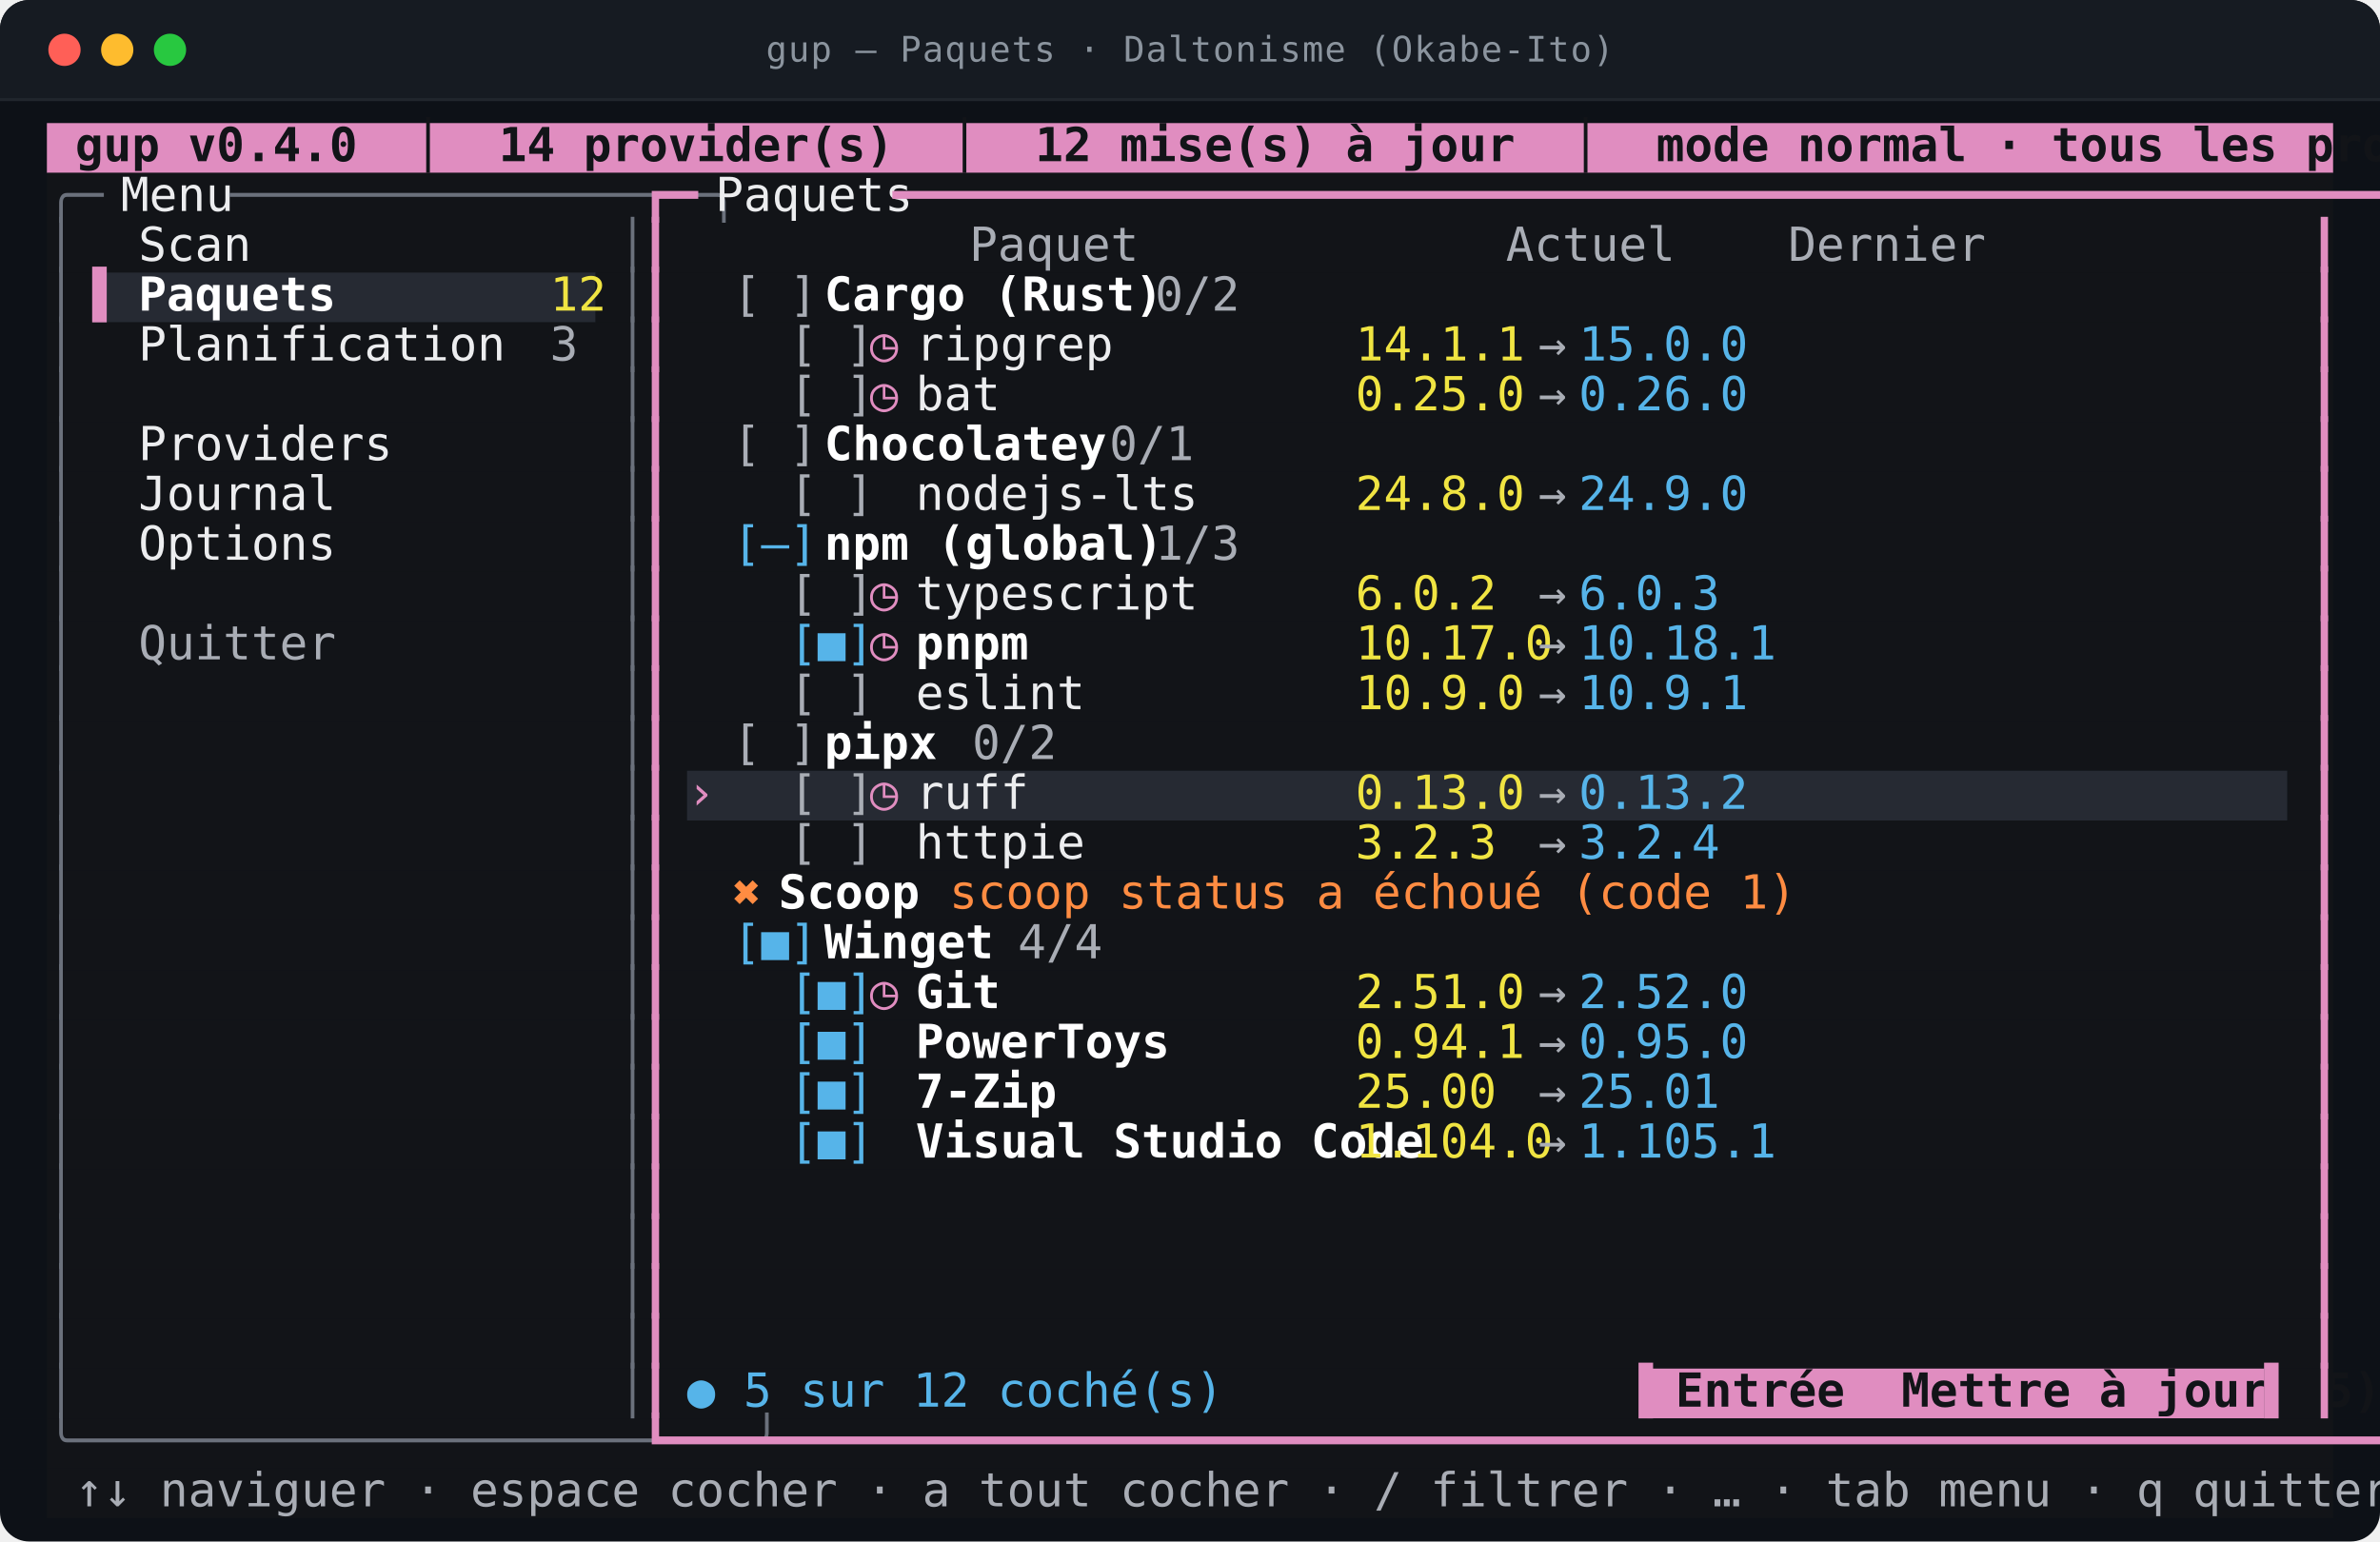
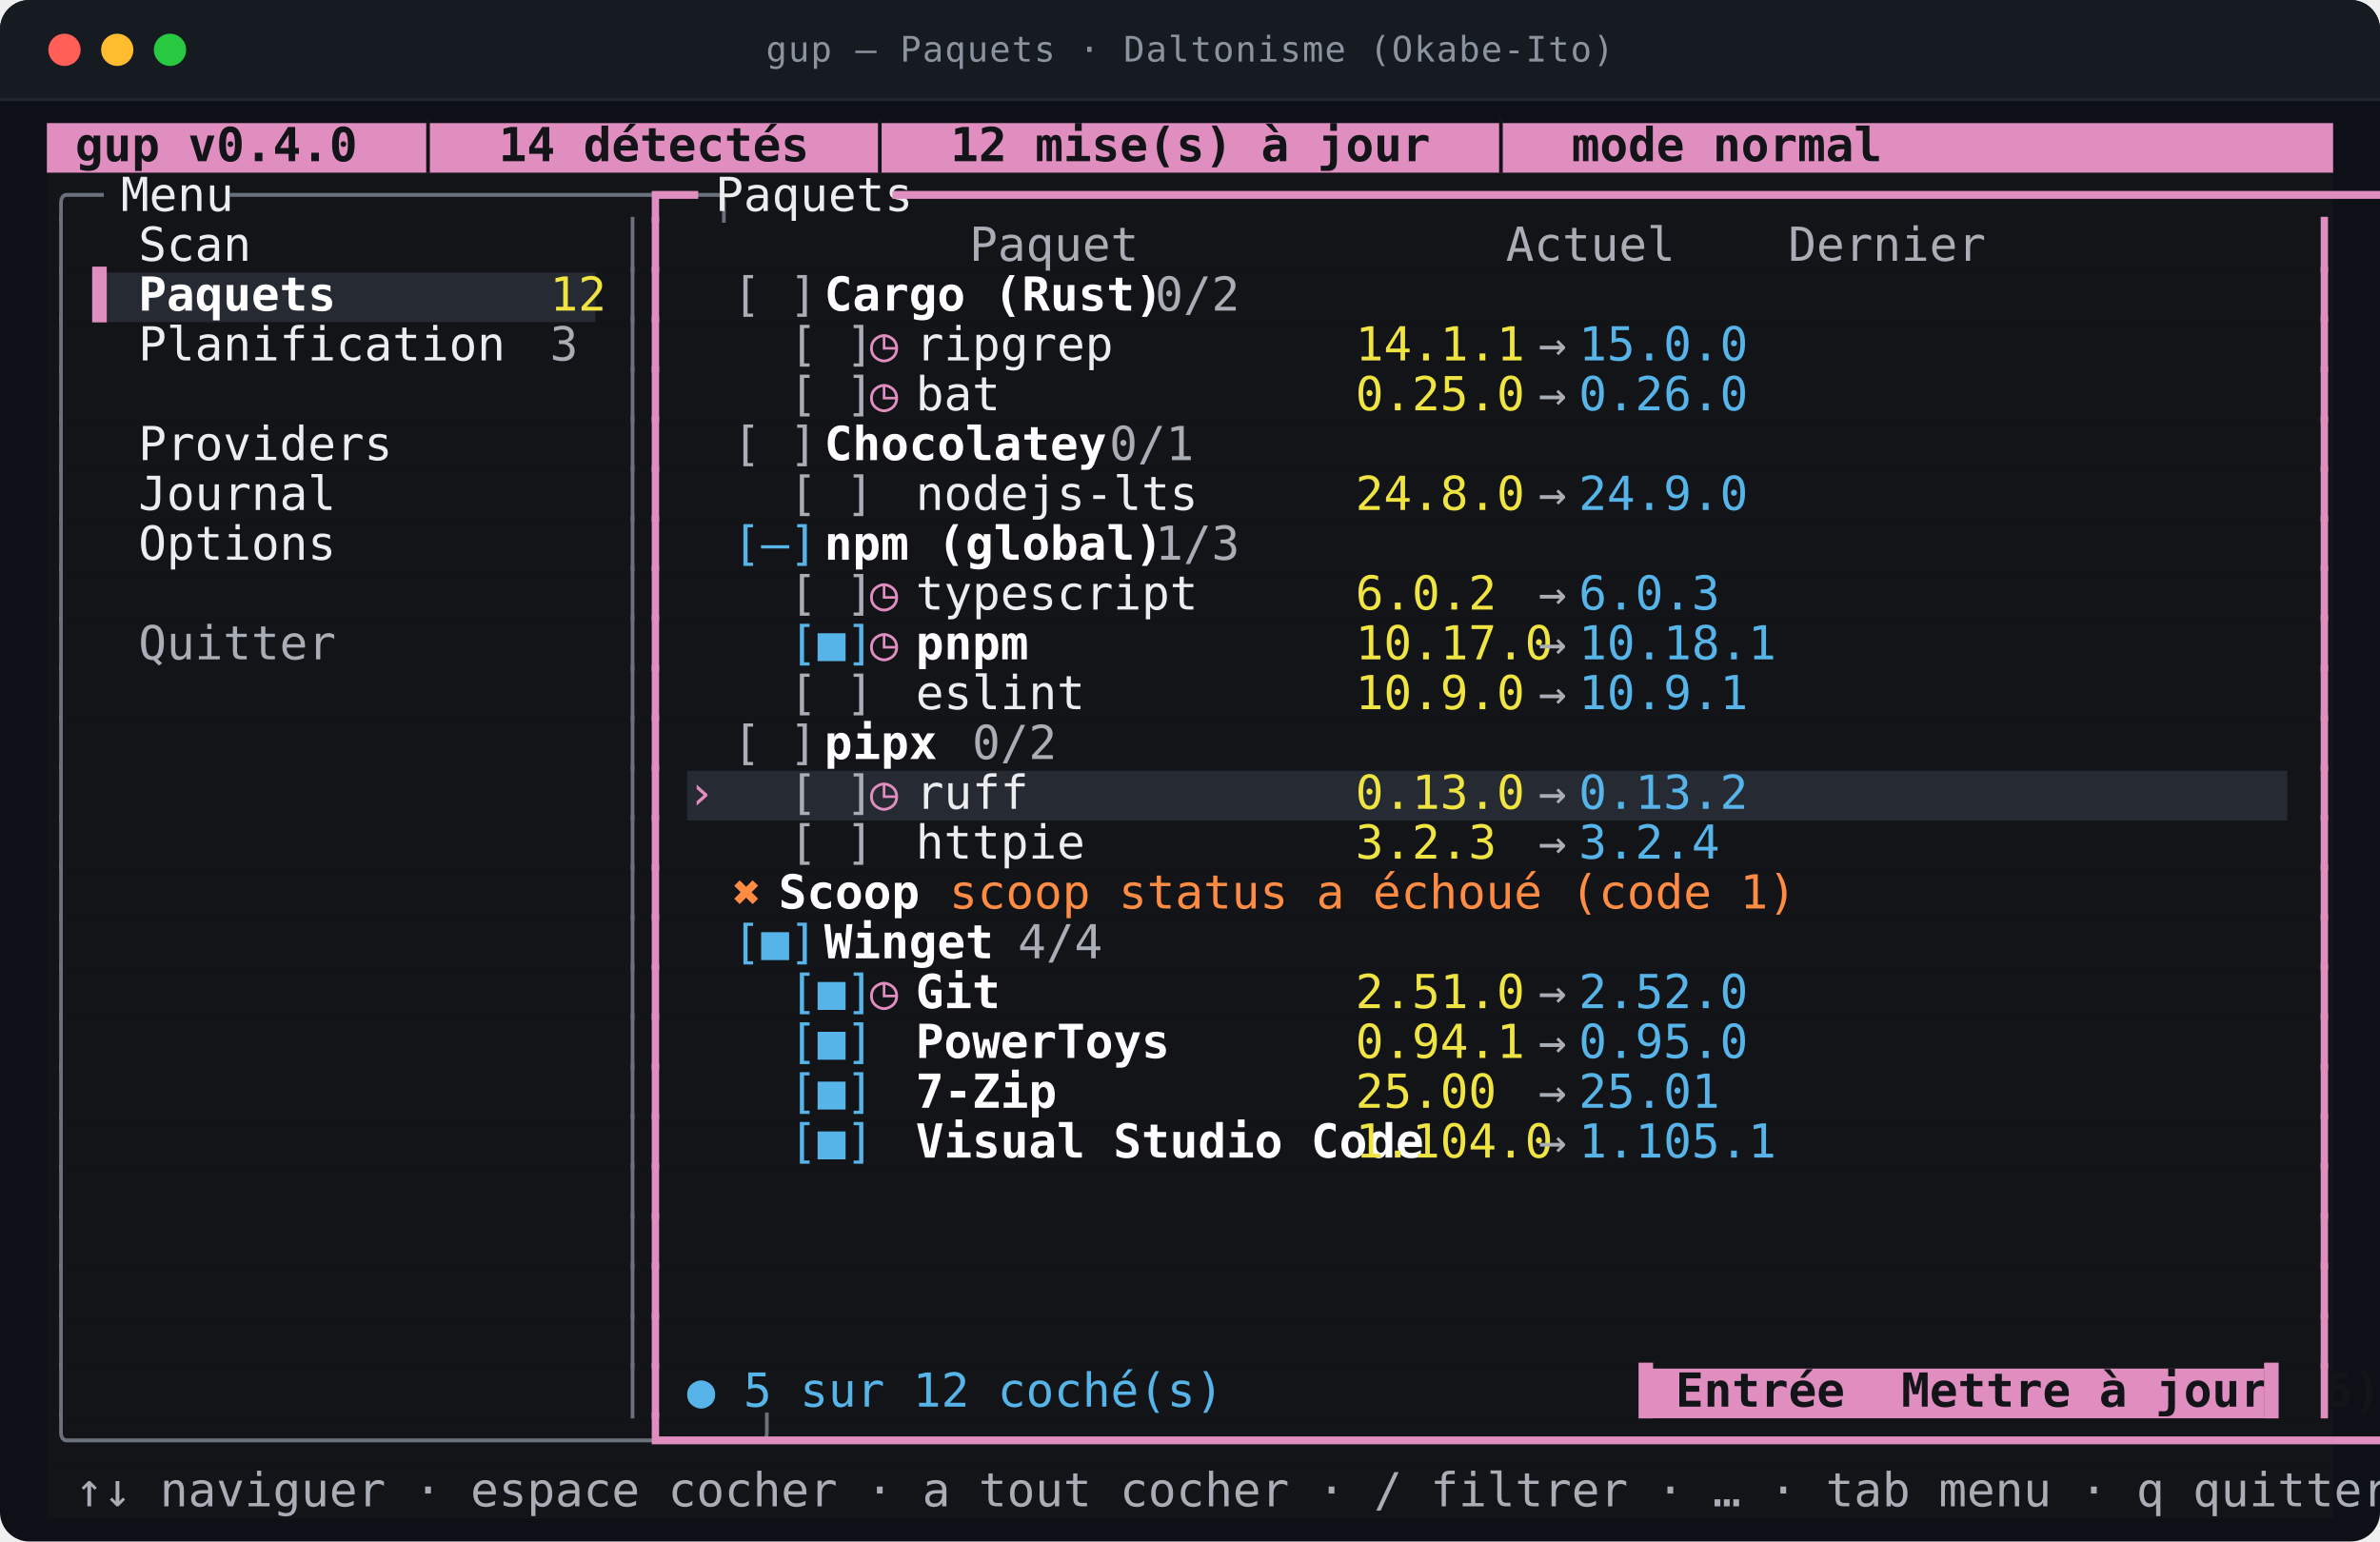
<svg xmlns="http://www.w3.org/2000/svg" viewBox="0 0 812.0 526.0" width="812.0" height="526.0" role="img" aria-labelledby="t d">
  <style>
text{font-family:ui-monospace,SFMono-Regular,"SF Mono",Menlo,Consolas,"DejaVu Sans Mono",monospace;font-size:16px}
.t{font-size:12px;letter-spacing:.4px;fill:#8b949e}
.b{font-weight:700}
.i{font-style:italic}
.u{text-decoration:underline}
.s{text-decoration:line-through}
.us{text-decoration:underline line-through}
.d{opacity:0.62}
.c0{fill:#e08dc0}
.c1{fill:#121418}
.c2{fill:#262a33}
.c3{fill:#6b717c}
.c4{fill:#ecedef}
.c5{fill:#a9adb5}
.c6{fill:#ffffff}
.c7{fill:#f0e442}
.c8{fill:#56b4e9}
.c9{fill:#ff8c42}
</style>
  <rect y="0.0" width="812.0" height="526.0" rx="10.0" fill="#0d1117" />
  <rect y="0.0" width="812.0" height="34.0" rx="10.0" fill="#161b22" />
  <rect y="24.0" width="812.0" height="10.0" fill="#161b22" />
  <line x1="0.0" y1="34.0" x2="812.0" y2="34.0" stroke="#21262d" />
  <circle cx="22.0" cy="17.0" r="5.5" fill="#ff5f57" />
  <circle cx="40.0" cy="17.0" r="5.5" fill="#febc2e" />
  <circle cx="58.0" cy="17.0" r="5.5" fill="#28c840" />
  <text class="t" x="406.0" y="21.0" text-anchor="middle">gup — Paquets · Daltonisme (Okabe-Ito)</text>
  <rect class="c0" x="16.0" y="42.0" width="780.0" height="17.0" />
  <rect class="c1" x="16.0" y="59.0" width="780.0" height="17.0" />
  <rect class="c1" x="16.0" y="76.0" width="780.0" height="17.0" />
  <rect class="c1" x="16.0" y="93.0" width="15.6" height="17.0" />
  <rect class="c2" x="31.6" y="93.0" width="171.6" height="17.0" />
  <rect class="c1" x="203.2" y="93.0" width="592.8" height="17.0" />
  <rect class="c1" x="16.0" y="110.0" width="780.0" height="17.0" />
  <rect class="c1" x="16.0" y="127.0" width="780.0" height="17.0" />
  <rect class="c1" x="16.0" y="144.0" width="780.0" height="17.0" />
  <rect class="c1" x="16.0" y="161.0" width="780.0" height="17.0" />
  <rect class="c1" x="16.0" y="178.0" width="780.0" height="17.0" />
  <rect class="c1" x="16.0" y="195.0" width="780.0" height="17.0" />
  <rect class="c1" x="16.0" y="212.0" width="780.0" height="17.0" />
  <rect class="c1" x="16.0" y="229.0" width="780.0" height="17.0" />
  <rect class="c1" x="16.0" y="246.0" width="780.0" height="17.0" />
  <rect class="c1" x="16.0" y="263.0" width="218.4" height="17.0" />
  <rect class="c2" x="234.4" y="263.0" width="546.0" height="17.0" />
  <rect class="c1" x="780.4" y="263.0" width="15.6" height="17.0" />
  <rect class="c1" x="16.0" y="280.0" width="780.0" height="17.0" />
  <rect class="c1" x="16.0" y="297.0" width="780.0" height="17.0" />
  <rect class="c1" x="16.0" y="314.0" width="780.0" height="17.0" />
  <rect class="c1" x="16.0" y="331.0" width="780.0" height="17.0" />
  <rect class="c1" x="16.0" y="348.0" width="780.0" height="17.0" />
  <rect class="c1" x="16.0" y="365.0" width="780.0" height="17.0" />
  <rect class="c1" x="16.0" y="382.0" width="780.0" height="17.0" />
  <rect class="c1" x="16.0" y="399.0" width="780.0" height="17.0" />
  <rect class="c1" x="16.0" y="416.0" width="780.0" height="17.0" />
  <rect class="c1" x="16.0" y="433.0" width="780.0" height="17.0" />
  <rect class="c1" x="16.0" y="450.0" width="780.0" height="17.0" />
  <rect class="c1" x="16.0" y="467.0" width="546.0" height="17.0" />
  <rect class="c0" x="562.0" y="467.0" width="210.6" height="17.0" />
  <rect class="c1" x="772.6" y="467.0" width="23.4" height="17.0" />
  <rect class="c1" x="16.0" y="484.0" width="780.0" height="17.0" />
  <rect class="c1" x="16.0" y="501.0" width="780.0" height="17.0" />
-   <text class="c1 b" x="16.0" y="55.0" textLength="694.2" lengthAdjust="spacingAndGlyphs" xml:space="preserve"> gup v0.4.0  │  14 provider(s)  │  12 mise(s) à jour  │  mode normal · tous les providers</text>
+   <text class="c1 b" x="16.0" y="55.0" textLength="507.0" lengthAdjust="spacingAndGlyphs" xml:space="preserve"> gup v0.4.0  │  14 détectés  │  12 mise(s) à jour  │  mode normal</text>
  <text class="c3" x="16.0" y="72.0" textLength="15.6" lengthAdjust="spacingAndGlyphs" xml:space="preserve">╭─</text>
  <text class="c4" x="31.6" y="72.0" textLength="46.8" lengthAdjust="spacingAndGlyphs" xml:space="preserve"> Menu </text>
  <text class="c3" x="78.4" y="72.0" textLength="140.4" lengthAdjust="spacingAndGlyphs" xml:space="preserve">─────────────────╮</text>
  <text class="c0" x="218.8" y="72.0" textLength="15.6" lengthAdjust="spacingAndGlyphs" xml:space="preserve">┏━</text>
  <text class="c4" x="234.4" y="72.0" textLength="70.2" lengthAdjust="spacingAndGlyphs" xml:space="preserve"> Paquets </text>
  <text class="c0" x="304.6" y="72.0" textLength="491.4" lengthAdjust="spacingAndGlyphs" xml:space="preserve">━━━━━━━━━━━━━━━━━━━━━━━━━━━━━━━━━━━━━━━━━━━━━━━━━━━━━━━━━━━━━━┓</text>
  <text class="c3" x="16.0" y="89.0" textLength="7.8" lengthAdjust="spacingAndGlyphs" xml:space="preserve">│</text>
  <text class="c4" x="47.2" y="89.0" textLength="140.4" lengthAdjust="spacingAndGlyphs" xml:space="preserve">Scan              </text>
  <text class="c3" x="211.0" y="89.0" textLength="7.8" lengthAdjust="spacingAndGlyphs" xml:space="preserve">│</text>
  <text class="c0" x="218.8" y="89.0" textLength="7.8" lengthAdjust="spacingAndGlyphs" xml:space="preserve">┃</text>
  <text class="c5" x="234.4" y="89.0" textLength="366.6" lengthAdjust="spacingAndGlyphs" xml:space="preserve">          Paquet             Actuel    Dernier </text>
  <text class="c0" x="788.2" y="89.0" textLength="7.8" lengthAdjust="spacingAndGlyphs" xml:space="preserve">┃</text>
  <text class="c3" x="16.0" y="106.0" textLength="7.8" lengthAdjust="spacingAndGlyphs" xml:space="preserve">│</text>
  <text class="c0" x="31.6" y="106.0" textLength="15.6" lengthAdjust="spacingAndGlyphs" xml:space="preserve">▌ </text>
  <text class="c6 b" x="47.2" y="106.0" textLength="140.4" lengthAdjust="spacingAndGlyphs" xml:space="preserve">Paquets           </text>
  <text class="c7" x="187.6" y="106.0" textLength="15.6" lengthAdjust="spacingAndGlyphs" xml:space="preserve">12</text>
  <text class="c3" x="211.0" y="106.0" textLength="7.8" lengthAdjust="spacingAndGlyphs" xml:space="preserve">│</text>
  <text class="c0" x="218.8" y="106.0" textLength="7.8" lengthAdjust="spacingAndGlyphs" xml:space="preserve">┃</text>
  <text class="c5" x="250.0" y="106.0" textLength="31.2" lengthAdjust="spacingAndGlyphs" xml:space="preserve">[ ] </text>
  <text class="c6 b" x="281.2" y="106.0" textLength="93.6" lengthAdjust="spacingAndGlyphs" xml:space="preserve">Cargo (Rust)</text>
  <text class="c5" x="374.8" y="106.0" textLength="39.0" lengthAdjust="spacingAndGlyphs" xml:space="preserve">  0/2</text>
  <text class="c0" x="788.2" y="106.0" textLength="7.8" lengthAdjust="spacingAndGlyphs" xml:space="preserve">┃</text>
  <text class="c3" x="16.0" y="123.0" textLength="7.8" lengthAdjust="spacingAndGlyphs" xml:space="preserve">│</text>
  <text class="c4" x="47.2" y="123.0" textLength="140.4" lengthAdjust="spacingAndGlyphs" xml:space="preserve">Planification     </text>
  <text class="c5" x="187.6" y="123.0" textLength="7.8" lengthAdjust="spacingAndGlyphs" xml:space="preserve">3</text>
  <text class="c3" x="211.0" y="123.0" textLength="7.8" lengthAdjust="spacingAndGlyphs" xml:space="preserve">│</text>
  <text class="c0" x="218.8" y="123.0" textLength="7.8" lengthAdjust="spacingAndGlyphs" xml:space="preserve">┃</text>
  <text class="c5" x="250.0" y="123.0" textLength="46.8" lengthAdjust="spacingAndGlyphs" xml:space="preserve">  [ ] </text>
  <text class="c0" x="296.8" y="123.0" textLength="15.6" lengthAdjust="spacingAndGlyphs" xml:space="preserve">◷ </text>
  <text class="c4" x="312.4" y="123.0" textLength="140.4" lengthAdjust="spacingAndGlyphs" xml:space="preserve">ripgrep           </text>
  <text class="c7" x="452.8" y="123.0" textLength="62.4" lengthAdjust="spacingAndGlyphs" xml:space="preserve"> 14.1.1 </text>
  <text class="c5" x="515.2" y="123.0" textLength="23.4" lengthAdjust="spacingAndGlyphs" xml:space="preserve"> → </text>
  <text class="c8" x="538.6" y="123.0" textLength="54.6" lengthAdjust="spacingAndGlyphs" xml:space="preserve">15.0.0 </text>
  <text class="c0" x="788.2" y="123.0" textLength="7.8" lengthAdjust="spacingAndGlyphs" xml:space="preserve">┃</text>
  <text class="c3" x="16.0" y="140.0" textLength="7.8" lengthAdjust="spacingAndGlyphs" xml:space="preserve">│</text>
  <text class="c3" x="211.0" y="140.0" textLength="7.8" lengthAdjust="spacingAndGlyphs" xml:space="preserve">│</text>
  <text class="c0" x="218.8" y="140.0" textLength="7.8" lengthAdjust="spacingAndGlyphs" xml:space="preserve">┃</text>
  <text class="c5" x="250.0" y="140.0" textLength="46.8" lengthAdjust="spacingAndGlyphs" xml:space="preserve">  [ ] </text>
  <text class="c0" x="296.8" y="140.0" textLength="15.6" lengthAdjust="spacingAndGlyphs" xml:space="preserve">◷ </text>
  <text class="c4" x="312.4" y="140.0" textLength="140.4" lengthAdjust="spacingAndGlyphs" xml:space="preserve">bat               </text>
  <text class="c7" x="452.8" y="140.0" textLength="62.4" lengthAdjust="spacingAndGlyphs" xml:space="preserve"> 0.25.0 </text>
  <text class="c5" x="515.2" y="140.0" textLength="23.4" lengthAdjust="spacingAndGlyphs" xml:space="preserve"> → </text>
  <text class="c8" x="538.6" y="140.0" textLength="54.6" lengthAdjust="spacingAndGlyphs" xml:space="preserve">0.26.0 </text>
  <text class="c0" x="788.2" y="140.0" textLength="7.8" lengthAdjust="spacingAndGlyphs" xml:space="preserve">┃</text>
  <text class="c3" x="16.0" y="157.0" textLength="7.8" lengthAdjust="spacingAndGlyphs" xml:space="preserve">│</text>
  <text class="c4" x="47.2" y="157.0" textLength="140.4" lengthAdjust="spacingAndGlyphs" xml:space="preserve">Providers         </text>
  <text class="c3" x="211.0" y="157.0" textLength="7.8" lengthAdjust="spacingAndGlyphs" xml:space="preserve">│</text>
  <text class="c0" x="218.8" y="157.0" textLength="7.8" lengthAdjust="spacingAndGlyphs" xml:space="preserve">┃</text>
  <text class="c5" x="250.0" y="157.0" textLength="31.2" lengthAdjust="spacingAndGlyphs" xml:space="preserve">[ ] </text>
  <text class="c6 b" x="281.2" y="157.0" textLength="78.0" lengthAdjust="spacingAndGlyphs" xml:space="preserve">Chocolatey</text>
  <text class="c5" x="359.2" y="157.0" textLength="39.0" lengthAdjust="spacingAndGlyphs" xml:space="preserve">  0/1</text>
  <text class="c0" x="788.2" y="157.0" textLength="7.8" lengthAdjust="spacingAndGlyphs" xml:space="preserve">┃</text>
  <text class="c3" x="16.0" y="174.0" textLength="7.8" lengthAdjust="spacingAndGlyphs" xml:space="preserve">│</text>
  <text class="c4" x="47.2" y="174.0" textLength="140.4" lengthAdjust="spacingAndGlyphs" xml:space="preserve">Journal           </text>
  <text class="c3" x="211.0" y="174.0" textLength="7.8" lengthAdjust="spacingAndGlyphs" xml:space="preserve">│</text>
  <text class="c0" x="218.8" y="174.0" textLength="7.8" lengthAdjust="spacingAndGlyphs" xml:space="preserve">┃</text>
  <text class="c5" x="250.0" y="174.0" textLength="46.8" lengthAdjust="spacingAndGlyphs" xml:space="preserve">  [ ] </text>
  <text class="c4" x="312.4" y="174.0" textLength="140.4" lengthAdjust="spacingAndGlyphs" xml:space="preserve">nodejs-lts        </text>
  <text class="c7" x="452.8" y="174.0" textLength="62.4" lengthAdjust="spacingAndGlyphs" xml:space="preserve"> 24.8.0 </text>
  <text class="c5" x="515.2" y="174.0" textLength="23.4" lengthAdjust="spacingAndGlyphs" xml:space="preserve"> → </text>
  <text class="c8" x="538.6" y="174.0" textLength="54.6" lengthAdjust="spacingAndGlyphs" xml:space="preserve">24.9.0 </text>
  <text class="c0" x="788.2" y="174.0" textLength="7.8" lengthAdjust="spacingAndGlyphs" xml:space="preserve">┃</text>
  <text class="c3" x="16.0" y="191.0" textLength="7.8" lengthAdjust="spacingAndGlyphs" xml:space="preserve">│</text>
  <text class="c4" x="47.2" y="191.0" textLength="140.4" lengthAdjust="spacingAndGlyphs" xml:space="preserve">Options           </text>
  <text class="c3" x="211.0" y="191.0" textLength="7.8" lengthAdjust="spacingAndGlyphs" xml:space="preserve">│</text>
  <text class="c0" x="218.8" y="191.0" textLength="7.8" lengthAdjust="spacingAndGlyphs" xml:space="preserve">┃</text>
  <text class="c8" x="250.0" y="191.0" textLength="31.2" lengthAdjust="spacingAndGlyphs" xml:space="preserve">[–] </text>
  <text class="c6 b" x="281.2" y="191.0" textLength="93.6" lengthAdjust="spacingAndGlyphs" xml:space="preserve">npm (global)</text>
  <text class="c5" x="374.8" y="191.0" textLength="39.0" lengthAdjust="spacingAndGlyphs" xml:space="preserve">  1/3</text>
  <text class="c0" x="788.2" y="191.0" textLength="7.8" lengthAdjust="spacingAndGlyphs" xml:space="preserve">┃</text>
  <text class="c3" x="16.0" y="208.0" textLength="7.8" lengthAdjust="spacingAndGlyphs" xml:space="preserve">│</text>
  <text class="c3" x="211.0" y="208.0" textLength="7.8" lengthAdjust="spacingAndGlyphs" xml:space="preserve">│</text>
  <text class="c0" x="218.8" y="208.0" textLength="7.8" lengthAdjust="spacingAndGlyphs" xml:space="preserve">┃</text>
  <text class="c5" x="250.0" y="208.0" textLength="46.8" lengthAdjust="spacingAndGlyphs" xml:space="preserve">  [ ] </text>
  <text class="c0" x="296.8" y="208.0" textLength="15.6" lengthAdjust="spacingAndGlyphs" xml:space="preserve">◷ </text>
  <text class="c4" x="312.4" y="208.0" textLength="140.4" lengthAdjust="spacingAndGlyphs" xml:space="preserve">typescript        </text>
  <text class="c7" x="452.8" y="208.0" textLength="62.4" lengthAdjust="spacingAndGlyphs" xml:space="preserve"> 6.0.2  </text>
  <text class="c5" x="515.2" y="208.0" textLength="23.4" lengthAdjust="spacingAndGlyphs" xml:space="preserve"> → </text>
  <text class="c8" x="538.6" y="208.0" textLength="54.6" lengthAdjust="spacingAndGlyphs" xml:space="preserve">6.0.3  </text>
  <text class="c0" x="788.2" y="208.0" textLength="7.8" lengthAdjust="spacingAndGlyphs" xml:space="preserve">┃</text>
  <text class="c3" x="16.0" y="225.0" textLength="7.8" lengthAdjust="spacingAndGlyphs" xml:space="preserve">│</text>
  <text class="c5" x="47.2" y="225.0" textLength="140.4" lengthAdjust="spacingAndGlyphs" xml:space="preserve">Quitter           </text>
  <text class="c3" x="211.0" y="225.0" textLength="7.8" lengthAdjust="spacingAndGlyphs" xml:space="preserve">│</text>
  <text class="c0" x="218.8" y="225.0" textLength="7.8" lengthAdjust="spacingAndGlyphs" xml:space="preserve">┃</text>
  <text class="c8" x="250.0" y="225.0" textLength="46.8" lengthAdjust="spacingAndGlyphs" xml:space="preserve">  [■] </text>
  <text class="c0" x="296.8" y="225.0" textLength="15.6" lengthAdjust="spacingAndGlyphs" xml:space="preserve">◷ </text>
  <text class="c6 b" x="312.4" y="225.0" textLength="140.4" lengthAdjust="spacingAndGlyphs" xml:space="preserve">pnpm              </text>
  <text class="c7" x="452.8" y="225.0" textLength="62.4" lengthAdjust="spacingAndGlyphs" xml:space="preserve"> 10.17.0</text>
  <text class="c5" x="515.2" y="225.0" textLength="23.4" lengthAdjust="spacingAndGlyphs" xml:space="preserve"> → </text>
  <text class="c8" x="538.6" y="225.0" textLength="54.6" lengthAdjust="spacingAndGlyphs" xml:space="preserve">10.18.1</text>
  <text class="c0" x="788.2" y="225.0" textLength="7.8" lengthAdjust="spacingAndGlyphs" xml:space="preserve">┃</text>
  <text class="c3" x="16.0" y="242.0" textLength="7.8" lengthAdjust="spacingAndGlyphs" xml:space="preserve">│</text>
  <text class="c3" x="211.0" y="242.0" textLength="7.8" lengthAdjust="spacingAndGlyphs" xml:space="preserve">│</text>
  <text class="c0" x="218.8" y="242.0" textLength="7.8" lengthAdjust="spacingAndGlyphs" xml:space="preserve">┃</text>
  <text class="c5" x="250.0" y="242.0" textLength="46.8" lengthAdjust="spacingAndGlyphs" xml:space="preserve">  [ ] </text>
  <text class="c4" x="312.4" y="242.0" textLength="140.4" lengthAdjust="spacingAndGlyphs" xml:space="preserve">eslint            </text>
  <text class="c7" x="452.8" y="242.0" textLength="62.4" lengthAdjust="spacingAndGlyphs" xml:space="preserve"> 10.9.0 </text>
  <text class="c5" x="515.2" y="242.0" textLength="23.4" lengthAdjust="spacingAndGlyphs" xml:space="preserve"> → </text>
  <text class="c8" x="538.6" y="242.0" textLength="54.6" lengthAdjust="spacingAndGlyphs" xml:space="preserve">10.9.1 </text>
  <text class="c0" x="788.2" y="242.0" textLength="7.8" lengthAdjust="spacingAndGlyphs" xml:space="preserve">┃</text>
  <text class="c3" x="16.0" y="259.0" textLength="7.8" lengthAdjust="spacingAndGlyphs" xml:space="preserve">│</text>
  <text class="c3" x="211.0" y="259.0" textLength="7.8" lengthAdjust="spacingAndGlyphs" xml:space="preserve">│</text>
  <text class="c0" x="218.8" y="259.0" textLength="7.8" lengthAdjust="spacingAndGlyphs" xml:space="preserve">┃</text>
  <text class="c5" x="250.0" y="259.0" textLength="31.2" lengthAdjust="spacingAndGlyphs" xml:space="preserve">[ ] </text>
  <text class="c6 b" x="281.2" y="259.0" textLength="31.2" lengthAdjust="spacingAndGlyphs" xml:space="preserve">pipx</text>
  <text class="c5" x="312.4" y="259.0" textLength="39.0" lengthAdjust="spacingAndGlyphs" xml:space="preserve">  0/2</text>
  <text class="c0" x="788.2" y="259.0" textLength="7.8" lengthAdjust="spacingAndGlyphs" xml:space="preserve">┃</text>
  <text class="c3" x="16.0" y="276.0" textLength="7.8" lengthAdjust="spacingAndGlyphs" xml:space="preserve">│</text>
  <text class="c3" x="211.0" y="276.0" textLength="7.8" lengthAdjust="spacingAndGlyphs" xml:space="preserve">│</text>
  <text class="c0" x="218.8" y="276.0" textLength="7.8" lengthAdjust="spacingAndGlyphs" xml:space="preserve">┃</text>
  <text class="c0" x="234.4" y="276.0" textLength="15.6" lengthAdjust="spacingAndGlyphs" xml:space="preserve">› </text>
  <text class="c5" x="250.0" y="276.0" textLength="46.8" lengthAdjust="spacingAndGlyphs" xml:space="preserve">  [ ] </text>
  <text class="c0" x="296.8" y="276.0" textLength="15.6" lengthAdjust="spacingAndGlyphs" xml:space="preserve">◷ </text>
  <text class="c4" x="312.4" y="276.0" textLength="140.4" lengthAdjust="spacingAndGlyphs" xml:space="preserve">ruff              </text>
  <text class="c7" x="452.8" y="276.0" textLength="62.4" lengthAdjust="spacingAndGlyphs" xml:space="preserve"> 0.13.0 </text>
  <text class="c5" x="515.2" y="276.0" textLength="23.4" lengthAdjust="spacingAndGlyphs" xml:space="preserve"> → </text>
  <text class="c8" x="538.6" y="276.0" textLength="54.6" lengthAdjust="spacingAndGlyphs" xml:space="preserve">0.13.2 </text>
  <text class="c0" x="788.2" y="276.0" textLength="7.8" lengthAdjust="spacingAndGlyphs" xml:space="preserve">┃</text>
  <text class="c3" x="16.0" y="293.0" textLength="7.8" lengthAdjust="spacingAndGlyphs" xml:space="preserve">│</text>
  <text class="c3" x="211.0" y="293.0" textLength="7.8" lengthAdjust="spacingAndGlyphs" xml:space="preserve">│</text>
  <text class="c0" x="218.8" y="293.0" textLength="7.8" lengthAdjust="spacingAndGlyphs" xml:space="preserve">┃</text>
  <text class="c5" x="250.0" y="293.0" textLength="46.8" lengthAdjust="spacingAndGlyphs" xml:space="preserve">  [ ] </text>
  <text class="c4" x="312.4" y="293.0" textLength="140.4" lengthAdjust="spacingAndGlyphs" xml:space="preserve">httpie            </text>
  <text class="c7" x="452.8" y="293.0" textLength="62.4" lengthAdjust="spacingAndGlyphs" xml:space="preserve"> 3.2.3  </text>
  <text class="c5" x="515.2" y="293.0" textLength="23.4" lengthAdjust="spacingAndGlyphs" xml:space="preserve"> → </text>
  <text class="c8" x="538.6" y="293.0" textLength="54.6" lengthAdjust="spacingAndGlyphs" xml:space="preserve">3.2.4  </text>
  <text class="c0" x="788.2" y="293.0" textLength="7.8" lengthAdjust="spacingAndGlyphs" xml:space="preserve">┃</text>
  <text class="c3" x="16.0" y="310.0" textLength="7.8" lengthAdjust="spacingAndGlyphs" xml:space="preserve">│</text>
  <text class="c3" x="211.0" y="310.0" textLength="7.8" lengthAdjust="spacingAndGlyphs" xml:space="preserve">│</text>
  <text class="c0" x="218.8" y="310.0" textLength="7.8" lengthAdjust="spacingAndGlyphs" xml:space="preserve">┃</text>
  <text class="c9" x="250.0" y="310.0" textLength="15.6" lengthAdjust="spacingAndGlyphs" xml:space="preserve">✖ </text>
  <text class="c6 b" x="265.6" y="310.0" textLength="39.0" lengthAdjust="spacingAndGlyphs" xml:space="preserve">Scoop</text>
  <text class="c9" x="304.6" y="310.0" textLength="249.6" lengthAdjust="spacingAndGlyphs" xml:space="preserve">  scoop status a échoué (code 1)</text>
  <text class="c0" x="788.2" y="310.0" textLength="7.8" lengthAdjust="spacingAndGlyphs" xml:space="preserve">┃</text>
  <text class="c3" x="16.0" y="327.0" textLength="7.8" lengthAdjust="spacingAndGlyphs" xml:space="preserve">│</text>
  <text class="c3" x="211.0" y="327.0" textLength="7.8" lengthAdjust="spacingAndGlyphs" xml:space="preserve">│</text>
  <text class="c0" x="218.8" y="327.0" textLength="7.8" lengthAdjust="spacingAndGlyphs" xml:space="preserve">┃</text>
  <text class="c8" x="250.0" y="327.0" textLength="31.2" lengthAdjust="spacingAndGlyphs" xml:space="preserve">[■] </text>
  <text class="c6 b" x="281.2" y="327.0" textLength="46.8" lengthAdjust="spacingAndGlyphs" xml:space="preserve">Winget</text>
  <text class="c5" x="328.0" y="327.0" textLength="39.0" lengthAdjust="spacingAndGlyphs" xml:space="preserve">  4/4</text>
  <text class="c0" x="788.2" y="327.0" textLength="7.8" lengthAdjust="spacingAndGlyphs" xml:space="preserve">┃</text>
  <text class="c3" x="16.0" y="344.0" textLength="7.8" lengthAdjust="spacingAndGlyphs" xml:space="preserve">│</text>
  <text class="c3" x="211.0" y="344.0" textLength="7.8" lengthAdjust="spacingAndGlyphs" xml:space="preserve">│</text>
  <text class="c0" x="218.8" y="344.0" textLength="7.8" lengthAdjust="spacingAndGlyphs" xml:space="preserve">┃</text>
  <text class="c8" x="250.0" y="344.0" textLength="46.8" lengthAdjust="spacingAndGlyphs" xml:space="preserve">  [■] </text>
  <text class="c0" x="296.8" y="344.0" textLength="15.6" lengthAdjust="spacingAndGlyphs" xml:space="preserve">◷ </text>
  <text class="c6 b" x="312.4" y="344.0" textLength="140.4" lengthAdjust="spacingAndGlyphs" xml:space="preserve">Git               </text>
  <text class="c7" x="452.8" y="344.0" textLength="62.4" lengthAdjust="spacingAndGlyphs" xml:space="preserve"> 2.51.0 </text>
  <text class="c5" x="515.2" y="344.0" textLength="23.4" lengthAdjust="spacingAndGlyphs" xml:space="preserve"> → </text>
  <text class="c8" x="538.6" y="344.0" textLength="54.6" lengthAdjust="spacingAndGlyphs" xml:space="preserve">2.52.0 </text>
  <text class="c0" x="788.2" y="344.0" textLength="7.8" lengthAdjust="spacingAndGlyphs" xml:space="preserve">┃</text>
  <text class="c3" x="16.0" y="361.0" textLength="7.8" lengthAdjust="spacingAndGlyphs" xml:space="preserve">│</text>
  <text class="c3" x="211.0" y="361.0" textLength="7.8" lengthAdjust="spacingAndGlyphs" xml:space="preserve">│</text>
  <text class="c0" x="218.8" y="361.0" textLength="7.8" lengthAdjust="spacingAndGlyphs" xml:space="preserve">┃</text>
  <text class="c8" x="250.0" y="361.0" textLength="46.8" lengthAdjust="spacingAndGlyphs" xml:space="preserve">  [■] </text>
  <text class="c6 b" x="312.4" y="361.0" textLength="140.4" lengthAdjust="spacingAndGlyphs" xml:space="preserve">PowerToys         </text>
  <text class="c7" x="452.8" y="361.0" textLength="62.4" lengthAdjust="spacingAndGlyphs" xml:space="preserve"> 0.94.1 </text>
  <text class="c5" x="515.2" y="361.0" textLength="23.4" lengthAdjust="spacingAndGlyphs" xml:space="preserve"> → </text>
  <text class="c8" x="538.6" y="361.0" textLength="54.6" lengthAdjust="spacingAndGlyphs" xml:space="preserve">0.95.0 </text>
  <text class="c0" x="788.2" y="361.0" textLength="7.8" lengthAdjust="spacingAndGlyphs" xml:space="preserve">┃</text>
  <text class="c3" x="16.0" y="378.0" textLength="7.8" lengthAdjust="spacingAndGlyphs" xml:space="preserve">│</text>
  <text class="c3" x="211.0" y="378.0" textLength="7.8" lengthAdjust="spacingAndGlyphs" xml:space="preserve">│</text>
  <text class="c0" x="218.8" y="378.0" textLength="7.8" lengthAdjust="spacingAndGlyphs" xml:space="preserve">┃</text>
  <text class="c8" x="250.0" y="378.0" textLength="46.8" lengthAdjust="spacingAndGlyphs" xml:space="preserve">  [■] </text>
  <text class="c6 b" x="312.4" y="378.0" textLength="140.4" lengthAdjust="spacingAndGlyphs" xml:space="preserve">7-Zip             </text>
  <text class="c7" x="452.8" y="378.0" textLength="62.4" lengthAdjust="spacingAndGlyphs" xml:space="preserve"> 25.00  </text>
  <text class="c5" x="515.2" y="378.0" textLength="23.4" lengthAdjust="spacingAndGlyphs" xml:space="preserve"> → </text>
  <text class="c8" x="538.6" y="378.0" textLength="54.6" lengthAdjust="spacingAndGlyphs" xml:space="preserve">25.01  </text>
  <text class="c0" x="788.2" y="378.0" textLength="7.8" lengthAdjust="spacingAndGlyphs" xml:space="preserve">┃</text>
  <text class="c3" x="16.0" y="395.0" textLength="7.8" lengthAdjust="spacingAndGlyphs" xml:space="preserve">│</text>
  <text class="c3" x="211.0" y="395.0" textLength="7.8" lengthAdjust="spacingAndGlyphs" xml:space="preserve">│</text>
  <text class="c0" x="218.8" y="395.0" textLength="7.8" lengthAdjust="spacingAndGlyphs" xml:space="preserve">┃</text>
  <text class="c8" x="250.0" y="395.0" textLength="46.8" lengthAdjust="spacingAndGlyphs" xml:space="preserve">  [■] </text>
  <text class="c6 b" x="312.4" y="395.0" textLength="140.4" lengthAdjust="spacingAndGlyphs" xml:space="preserve">Visual Studio Code</text>
  <text class="c7" x="452.8" y="395.0" textLength="62.4" lengthAdjust="spacingAndGlyphs" xml:space="preserve"> 1.104.0</text>
  <text class="c5" x="515.2" y="395.0" textLength="23.4" lengthAdjust="spacingAndGlyphs" xml:space="preserve"> → </text>
  <text class="c8" x="538.6" y="395.0" textLength="54.6" lengthAdjust="spacingAndGlyphs" xml:space="preserve">1.105.1</text>
  <text class="c0" x="788.2" y="395.0" textLength="7.8" lengthAdjust="spacingAndGlyphs" xml:space="preserve">┃</text>
  <text class="c3" x="16.0" y="412.0" textLength="7.8" lengthAdjust="spacingAndGlyphs" xml:space="preserve">│</text>
  <text class="c3" x="211.0" y="412.0" textLength="7.8" lengthAdjust="spacingAndGlyphs" xml:space="preserve">│</text>
  <text class="c0" x="218.8" y="412.0" textLength="7.8" lengthAdjust="spacingAndGlyphs" xml:space="preserve">┃</text>
  <text class="c0" x="788.2" y="412.0" textLength="7.8" lengthAdjust="spacingAndGlyphs" xml:space="preserve">┃</text>
  <text class="c3" x="16.0" y="429.0" textLength="7.8" lengthAdjust="spacingAndGlyphs" xml:space="preserve">│</text>
  <text class="c3" x="211.0" y="429.0" textLength="7.8" lengthAdjust="spacingAndGlyphs" xml:space="preserve">│</text>
  <text class="c0" x="218.8" y="429.0" textLength="7.8" lengthAdjust="spacingAndGlyphs" xml:space="preserve">┃</text>
  <text class="c0" x="788.2" y="429.0" textLength="7.8" lengthAdjust="spacingAndGlyphs" xml:space="preserve">┃</text>
  <text class="c3" x="16.0" y="446.0" textLength="7.8" lengthAdjust="spacingAndGlyphs" xml:space="preserve">│</text>
  <text class="c3" x="211.0" y="446.0" textLength="7.8" lengthAdjust="spacingAndGlyphs" xml:space="preserve">│</text>
  <text class="c0" x="218.8" y="446.0" textLength="7.8" lengthAdjust="spacingAndGlyphs" xml:space="preserve">┃</text>
  <text class="c0" x="788.2" y="446.0" textLength="7.8" lengthAdjust="spacingAndGlyphs" xml:space="preserve">┃</text>
  <text class="c3" x="16.0" y="463.0" textLength="7.8" lengthAdjust="spacingAndGlyphs" xml:space="preserve">│</text>
  <text class="c3" x="211.0" y="463.0" textLength="7.8" lengthAdjust="spacingAndGlyphs" xml:space="preserve">│</text>
  <text class="c0" x="218.8" y="463.0" textLength="7.8" lengthAdjust="spacingAndGlyphs" xml:space="preserve">┃</text>
  <text class="c0" x="788.2" y="463.0" textLength="7.8" lengthAdjust="spacingAndGlyphs" xml:space="preserve">┃</text>
  <text class="c3" x="16.0" y="480.0" textLength="7.8" lengthAdjust="spacingAndGlyphs" xml:space="preserve">│</text>
  <text class="c3" x="211.0" y="480.0" textLength="7.8" lengthAdjust="spacingAndGlyphs" xml:space="preserve">│</text>
  <text class="c0" x="218.8" y="480.0" textLength="7.8" lengthAdjust="spacingAndGlyphs" xml:space="preserve">┃</text>
  <text class="c8" x="234.4" y="480.0" textLength="312.0" lengthAdjust="spacingAndGlyphs" xml:space="preserve">● 5 sur 12 coché(s)                     </text>
  <text class="c0" x="554.2" y="480.0" textLength="7.8" lengthAdjust="spacingAndGlyphs" xml:space="preserve">▐</text>
  <text class="c1 b" x="562.0" y="480.0" textLength="210.6" lengthAdjust="spacingAndGlyphs" xml:space="preserve"> Entrée  Mettre à jour (5) </text>
  <text class="c0" x="772.6" y="480.0" textLength="7.8" lengthAdjust="spacingAndGlyphs" xml:space="preserve">▌</text>
  <text class="c0" x="788.2" y="480.0" textLength="7.8" lengthAdjust="spacingAndGlyphs" xml:space="preserve">┃</text>
  <text class="c3" x="16.0" y="497.0" textLength="202.8" lengthAdjust="spacingAndGlyphs" xml:space="preserve">╰────────────────────────╯</text>
  <text class="c0" x="218.8" y="497.0" textLength="577.2" lengthAdjust="spacingAndGlyphs" xml:space="preserve">┗━━━━━━━━━━━━━━━━━━━━━━━━━━━━━━━━━━━━━━━━━━━━━━━━━━━━━━━━━━━━━━━━━━━━━━━━┛</text>
  <text class="c5" x="16.0" y="514.0" textLength="647.4" lengthAdjust="spacingAndGlyphs" xml:space="preserve"> ↑↓ naviguer · espace cocher · a tout cocher · / filtrer · … · tab menu · q quitter</text>
</svg>
